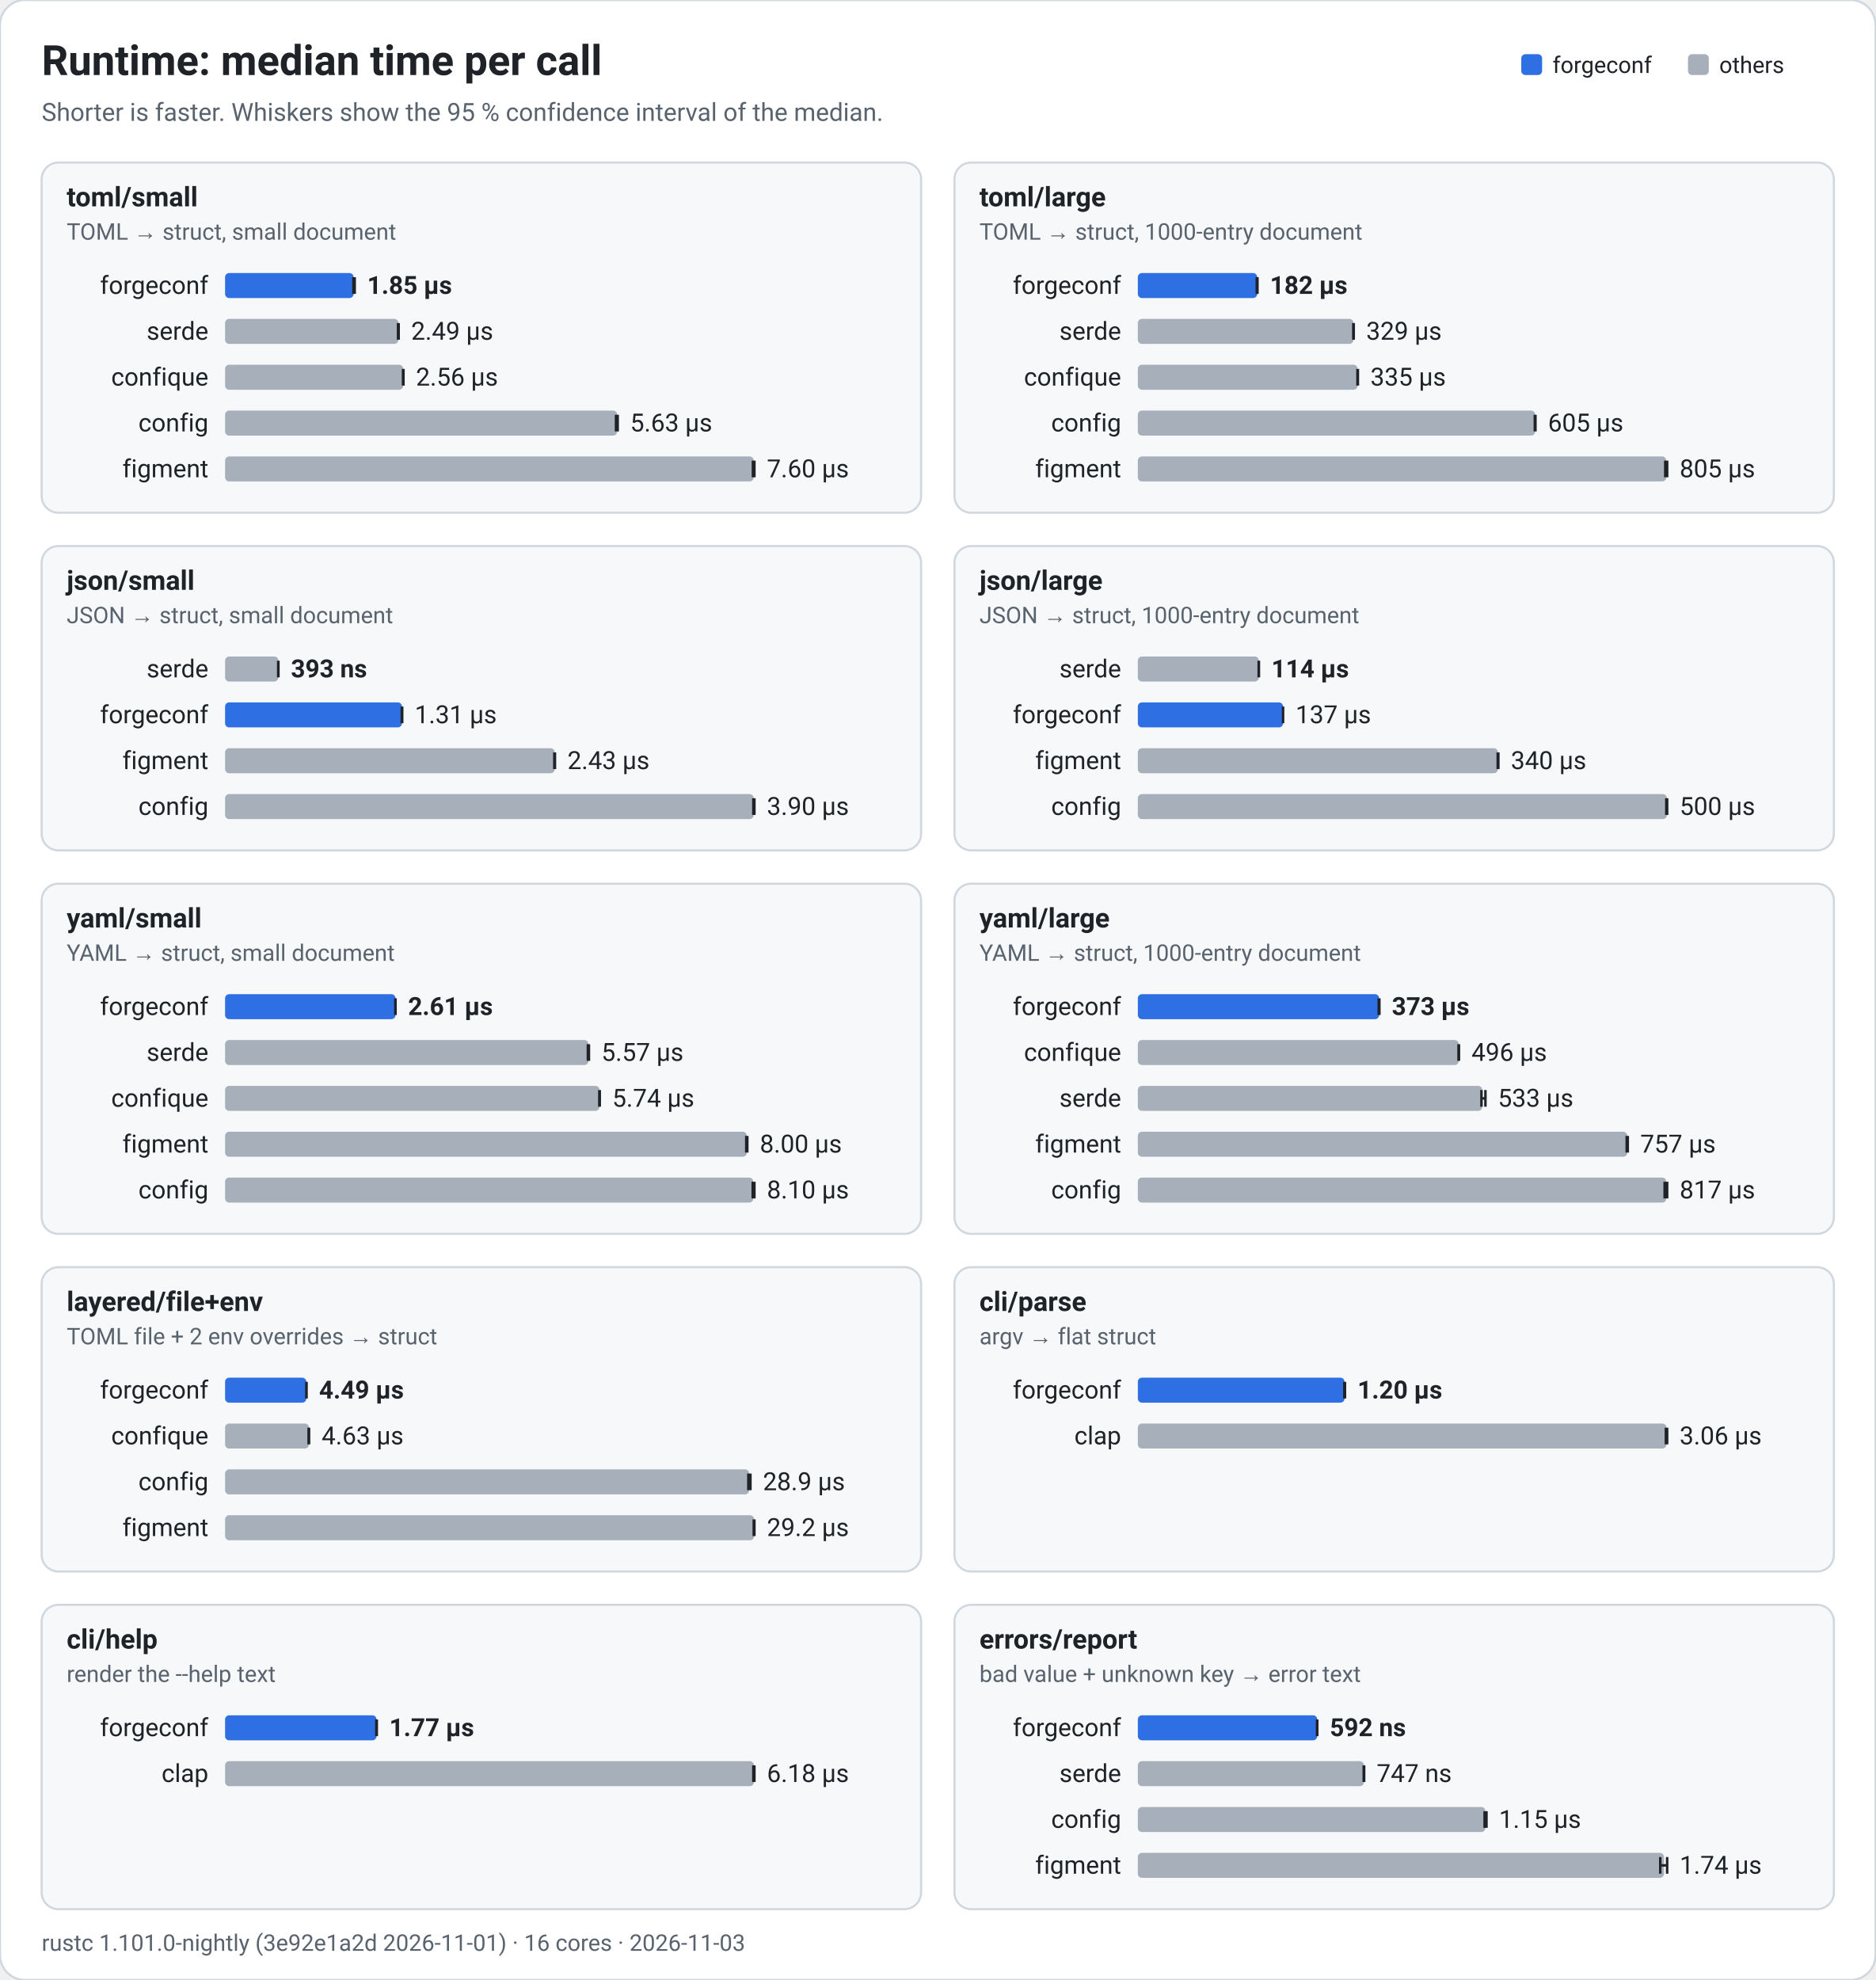
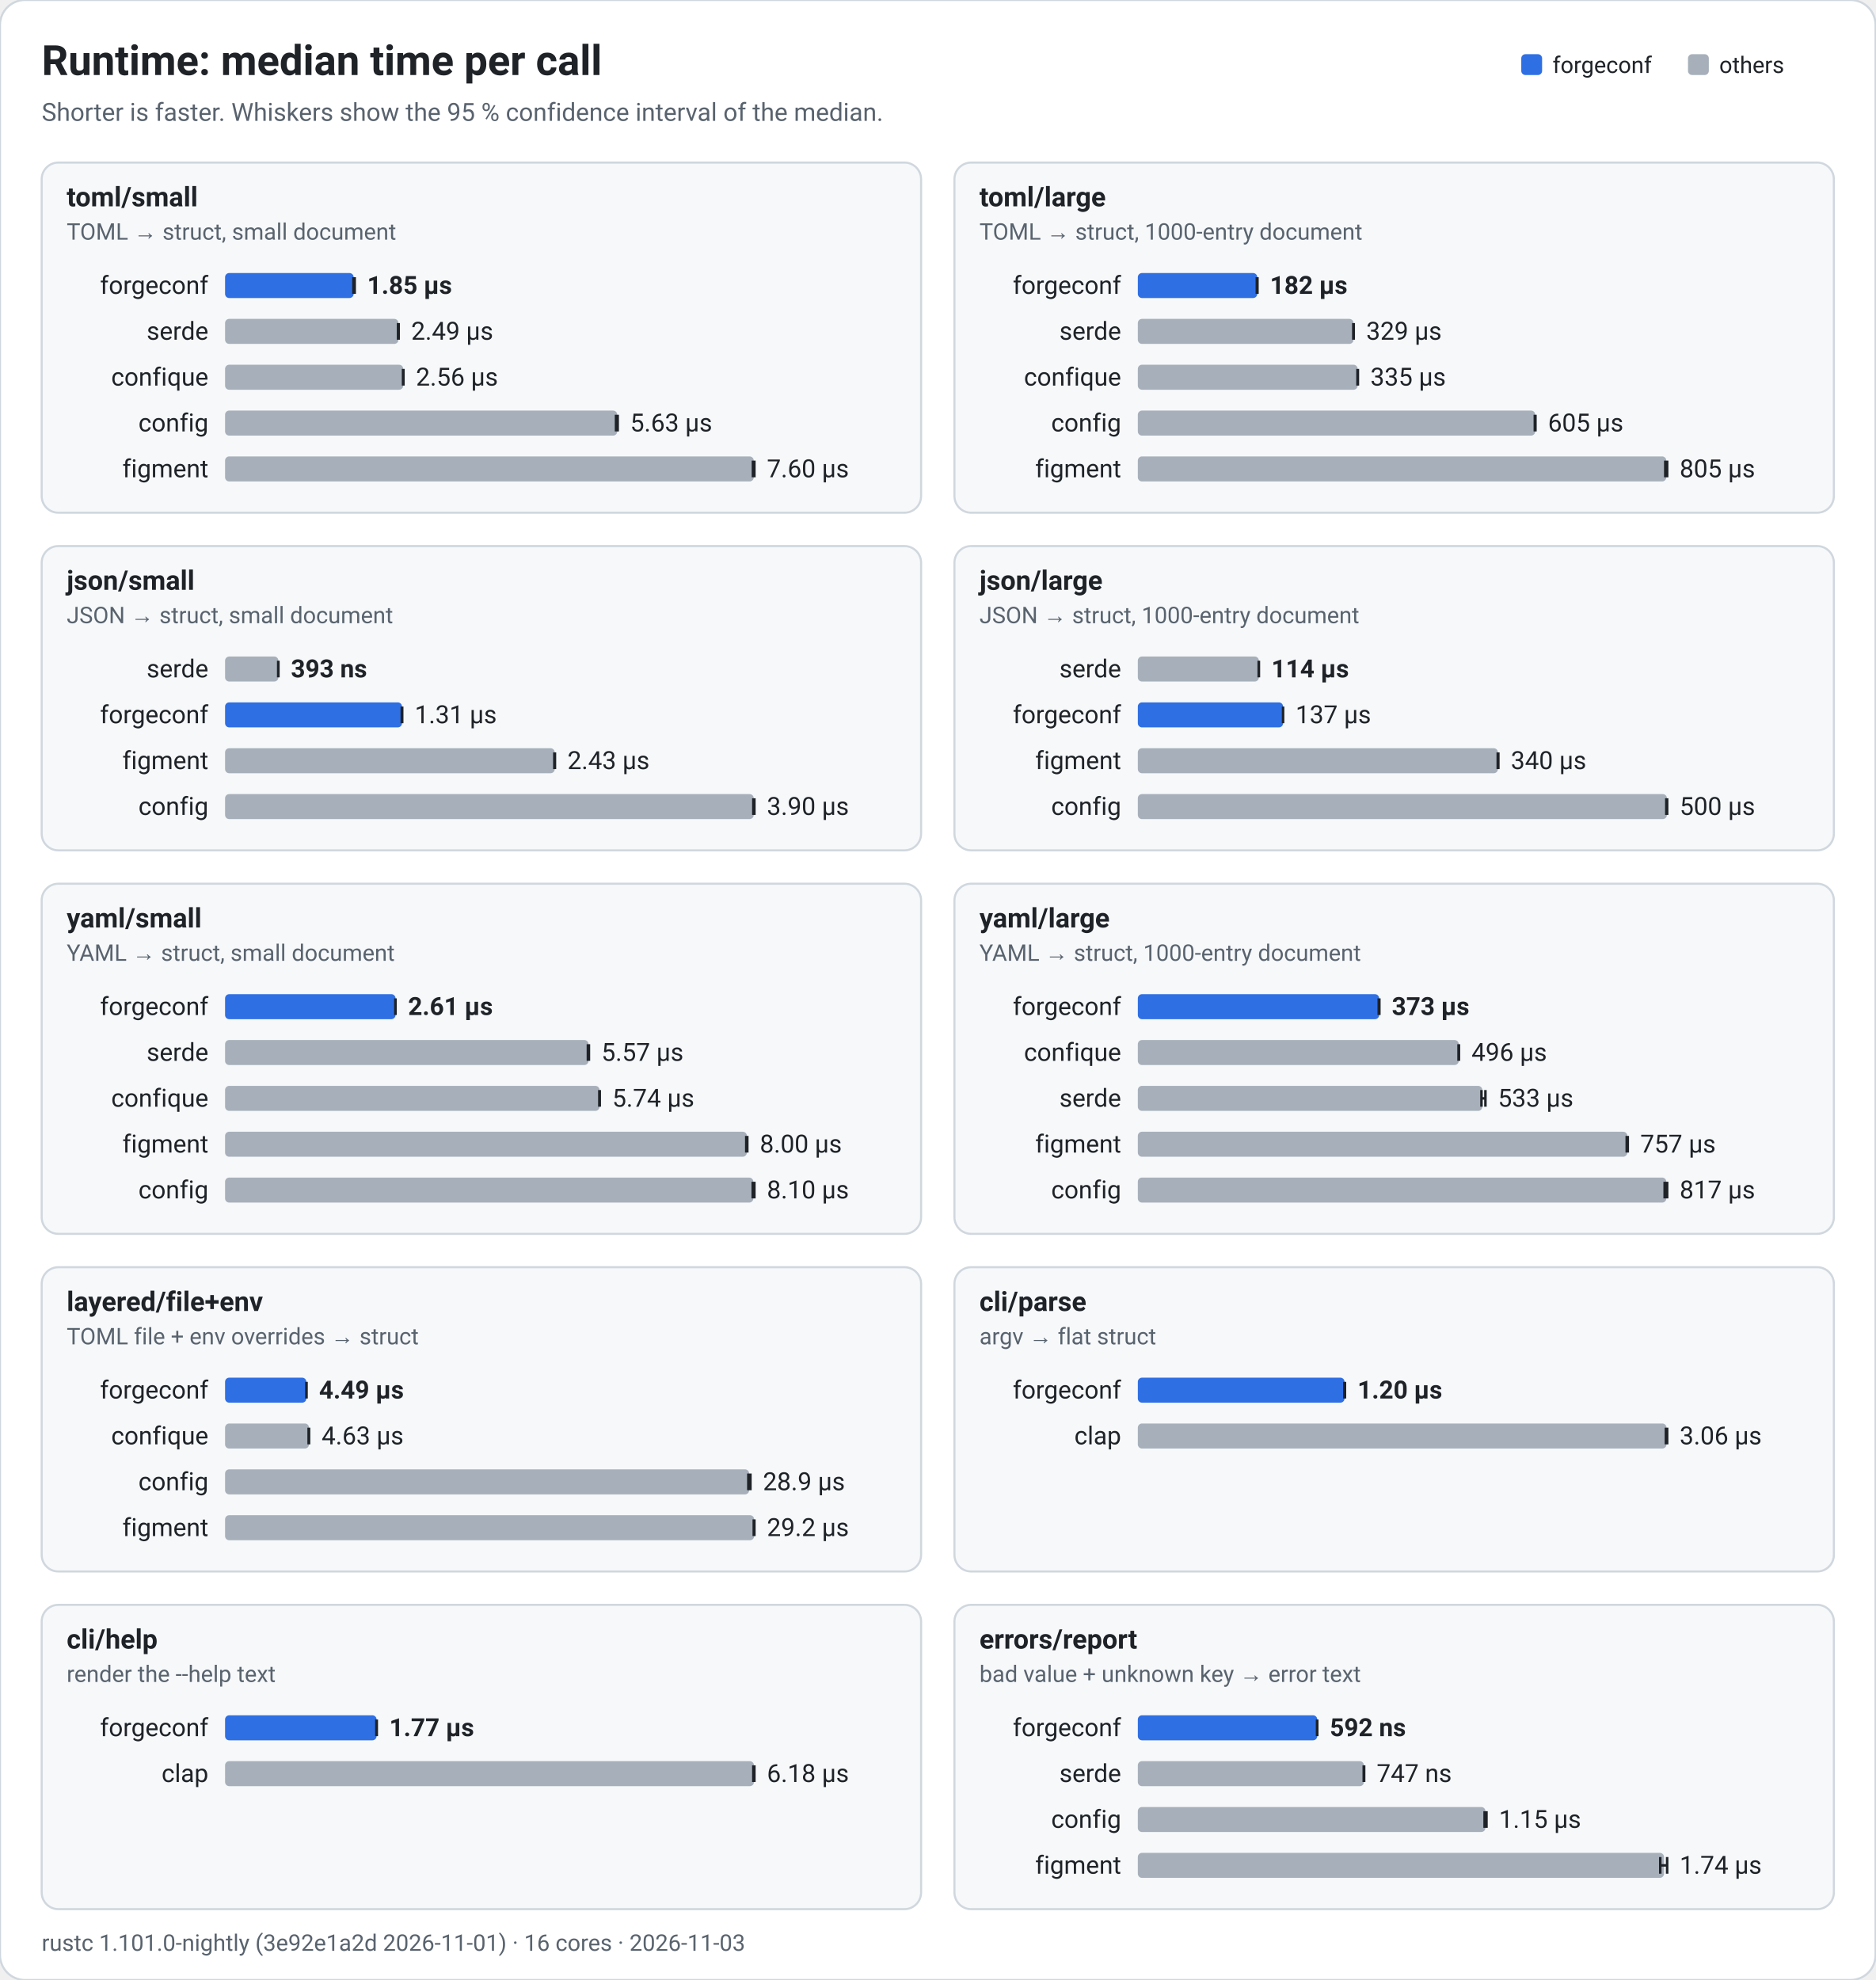
<svg xmlns="http://www.w3.org/2000/svg" viewBox="0 0 900 950" width="900" height="950" role="img" aria-label="Runtime: median time per call" font-family="system-ui, -apple-system, 'Segoe UI', Roboto, 'Helvetica Neue', Arial, sans-serif">
  <rect width="900" height="950" rx="12" fill="#ffffff" stroke="#d0d7de" />
  <text x="20.0" y="36.0" font-size="20" fill="#1f2328" font-weight="700">Runtime: median time per call</text>
  <text x="20.0" y="58.0" font-size="12" fill="#59636e">Shorter is faster. Whiskers show the 95 % confidence interval of the median.</text>
  <rect x="730.0" y="26" width="10" height="10" rx="2" fill="#2f6fe4" />
  <text x="745.0" y="35.0" font-size="11" fill="#1f2328">forgeconf</text>
  <rect x="810.0" y="26" width="10" height="10" rx="2" fill="#a7b0ba" />
  <text x="825.0" y="35.0" font-size="11" fill="#1f2328">others</text>
  <g transform="translate(0 78)">
    <rect x="20.0" y="0.0" width="422.0" height="168.0" rx="8" fill="#f6f8fa" stroke="#d0d7de" />
    <text x="32.0" y="21.0" font-size="13" fill="#1f2328" font-weight="700">toml/small</text>
    <text x="32.0" y="37.0" font-size="11" fill="#59636e">TOML → struct, small document</text>
    <text x="100.0" y="63.0" font-size="12" fill="#1f2328" text-anchor="end">forgeconf</text>
    <rect x="108.0" y="53.0" width="61.7" height="12" rx="2" fill="#2f6fe4" />
    <path d="M169.6 59.0H170.2M169.6 55.0V63.0M170.2 55.0V63.0" stroke="#1f2328" stroke-width="1.2" fill="none" />
    <text x="176.2" y="63.0" font-size="12" fill="#1f2328" font-weight="700">1.85 µs</text>
    <text x="100.0" y="85.0" font-size="12" fill="#1f2328" text-anchor="end">serde</text>
    <rect x="108.0" y="75.0" width="83.2" height="12" rx="2" fill="#a7b0ba" />
    <path d="M191.0 81.0H191.3M191.0 77.0V85.0M191.3 77.0V85.0" stroke="#1f2328" stroke-width="1.2" fill="none" />
    <text x="197.3" y="85.0" font-size="12" fill="#1f2328">2.49 µs</text>
    <text x="100.0" y="107.0" font-size="12" fill="#1f2328" text-anchor="end">confique</text>
    <rect x="108.0" y="97.0" width="85.5" height="12" rx="2" fill="#a7b0ba" />
    <path d="M193.4 103.0H193.6M193.4 99.0V107.0M193.6 99.0V107.0" stroke="#1f2328" stroke-width="1.2" fill="none" />
    <text x="199.6" y="107.0" font-size="12" fill="#1f2328">2.56 µs</text>
    <text x="100.0" y="129.0" font-size="12" fill="#1f2328" text-anchor="end">config</text>
    <rect x="108.0" y="119.0" width="188.2" height="12" rx="2" fill="#a7b0ba" />
    <path d="M295.6 125.0H296.4M295.6 121.0V129.0M296.4 121.0V129.0" stroke="#1f2328" stroke-width="1.2" fill="none" />
    <text x="302.4" y="129.0" font-size="12" fill="#1f2328">5.63 µs</text>
    <text x="100.0" y="151.0" font-size="12" fill="#1f2328" text-anchor="end">figment</text>
    <rect x="108.0" y="141.0" width="253.7" height="12" rx="2" fill="#a7b0ba" />
    <path d="M361.3 147.0H362.0M361.3 143.0V151.0M362.0 143.0V151.0" stroke="#1f2328" stroke-width="1.2" fill="none" />
    <text x="368.0" y="151.0" font-size="12" fill="#1f2328">7.60 µs</text>
    <rect x="458.0" y="0.0" width="422.0" height="168.0" rx="8" fill="#f6f8fa" stroke="#d0d7de" />
    <text x="470.0" y="21.0" font-size="13" fill="#1f2328" font-weight="700">toml/large</text>
    <text x="470.0" y="37.0" font-size="11" fill="#59636e">TOML → struct, 1000-entry document</text>
    <text x="538.0" y="63.0" font-size="12" fill="#1f2328" text-anchor="end">forgeconf</text>
    <rect x="546.0" y="53.0" width="57.3" height="12" rx="2" fill="#2f6fe4" />
    <path d="M603.1 59.0H603.4M603.1 55.0V63.0M603.4 55.0V63.0" stroke="#1f2328" stroke-width="1.2" fill="none" />
    <text x="609.4" y="63.0" font-size="12" fill="#1f2328" font-weight="700">182 µs</text>
    <text x="538.0" y="85.0" font-size="12" fill="#1f2328" text-anchor="end">serde</text>
    <rect x="546.0" y="75.0" width="103.5" height="12" rx="2" fill="#a7b0ba" />
    <path d="M649.4 81.0H649.6M649.4 77.0V85.0M649.6 77.0V85.0" stroke="#1f2328" stroke-width="1.2" fill="none" />
    <text x="655.6" y="85.0" font-size="12" fill="#1f2328">329 µs</text>
    <text x="538.0" y="107.0" font-size="12" fill="#1f2328" text-anchor="end">confique</text>
    <rect x="546.0" y="97.0" width="105.5" height="12" rx="2" fill="#a7b0ba" />
    <path d="M651.4 103.0H651.6M651.4 99.0V107.0M651.6 99.0V107.0" stroke="#1f2328" stroke-width="1.2" fill="none" />
    <text x="657.6" y="107.0" font-size="12" fill="#1f2328">335 µs</text>
    <text x="538.0" y="129.0" font-size="12" fill="#1f2328" text-anchor="end">config</text>
    <rect x="546.0" y="119.0" width="190.7" height="12" rx="2" fill="#a7b0ba" />
    <path d="M736.5 125.0H736.8M736.5 121.0V129.0M736.8 121.0V129.0" stroke="#1f2328" stroke-width="1.2" fill="none" />
    <text x="742.8" y="129.0" font-size="12" fill="#1f2328">605 µs</text>
    <text x="538.0" y="151.0" font-size="12" fill="#1f2328" text-anchor="end">figment</text>
    <rect x="546.0" y="141.0" width="253.6" height="12" rx="2" fill="#a7b0ba" />
    <path d="M799.1 147.0H800.0M799.1 143.0V151.0M800.0 143.0V151.0" stroke="#1f2328" stroke-width="1.2" fill="none" />
    <text x="806.0" y="151.0" font-size="12" fill="#1f2328">805 µs</text>
    <rect x="20.0" y="184.0" width="422.0" height="146.0" rx="8" fill="#f6f8fa" stroke="#d0d7de" />
    <text x="32.0" y="205.0" font-size="13" fill="#1f2328" font-weight="700">json/small</text>
    <text x="32.0" y="221.0" font-size="11" fill="#59636e">JSON → struct, small document</text>
    <text x="100.0" y="247.0" font-size="12" fill="#1f2328" text-anchor="end">serde</text>
    <rect x="108.0" y="237.0" width="25.6" height="12" rx="2" fill="#a7b0ba" />
    <path d="M133.5 243.0H133.6M133.5 239.0V247.0M133.6 239.0V247.0" stroke="#1f2328" stroke-width="1.2" fill="none" />
    <text x="139.6" y="247.0" font-size="12" fill="#1f2328" font-weight="700">393 ns</text>
    <text x="100.0" y="269.0" font-size="12" fill="#1f2328" text-anchor="end">forgeconf</text>
    <rect x="108.0" y="259.0" width="84.9" height="12" rx="2" fill="#2f6fe4" />
    <path d="M192.8 265.0H193.0M192.8 261.0V269.0M193.0 261.0V269.0" stroke="#1f2328" stroke-width="1.2" fill="none" />
    <text x="199.0" y="269.0" font-size="12" fill="#1f2328">1.31 µs</text>
    <text x="100.0" y="291.0" font-size="12" fill="#1f2328" text-anchor="end">figment</text>
    <rect x="108.0" y="281.0" width="158.2" height="12" rx="2" fill="#a7b0ba" />
    <path d="M266.0 287.0H266.3M266.0 283.0V291.0M266.3 283.0V291.0" stroke="#1f2328" stroke-width="1.2" fill="none" />
    <text x="272.3" y="291.0" font-size="12" fill="#1f2328">2.43 µs</text>
    <text x="100.0" y="313.0" font-size="12" fill="#1f2328" text-anchor="end">config</text>
    <rect x="108.0" y="303.0" width="253.7" height="12" rx="2" fill="#a7b0ba" />
    <path d="M361.5 309.0H362.0M361.5 305.0V313.0M362.0 305.0V313.0" stroke="#1f2328" stroke-width="1.2" fill="none" />
    <text x="368.0" y="313.0" font-size="12" fill="#1f2328">3.90 µs</text>
    <rect x="458.0" y="184.0" width="422.0" height="146.0" rx="8" fill="#f6f8fa" stroke="#d0d7de" />
    <text x="470.0" y="205.0" font-size="13" fill="#1f2328" font-weight="700">json/large</text>
    <text x="470.0" y="221.0" font-size="11" fill="#59636e">JSON → struct, 1000-entry document</text>
    <text x="538.0" y="247.0" font-size="12" fill="#1f2328" text-anchor="end">serde</text>
    <rect x="546.0" y="237.0" width="58.1" height="12" rx="2" fill="#a7b0ba" />
    <path d="M604.0 243.0H604.1M604.0 239.0V247.0M604.1 239.0V247.0" stroke="#1f2328" stroke-width="1.2" fill="none" />
    <text x="610.1" y="247.0" font-size="12" fill="#1f2328" font-weight="700">114 µs</text>
    <text x="538.0" y="269.0" font-size="12" fill="#1f2328" text-anchor="end">forgeconf</text>
    <rect x="546.0" y="259.0" width="69.7" height="12" rx="2" fill="#2f6fe4" />
    <path d="M615.7 265.0H615.7M615.7 261.0V269.0M615.7 261.0V269.0" stroke="#1f2328" stroke-width="1.2" fill="none" />
    <text x="621.7" y="269.0" font-size="12" fill="#1f2328">137 µs</text>
    <text x="538.0" y="291.0" font-size="12" fill="#1f2328" text-anchor="end">figment</text>
    <rect x="546.0" y="281.0" width="172.8" height="12" rx="2" fill="#a7b0ba" />
    <path d="M718.7 287.0H719.0M718.7 283.0V291.0M719.0 283.0V291.0" stroke="#1f2328" stroke-width="1.2" fill="none" />
    <text x="725.0" y="291.0" font-size="12" fill="#1f2328">340 µs</text>
    <text x="538.0" y="313.0" font-size="12" fill="#1f2328" text-anchor="end">config</text>
    <rect x="546.0" y="303.0" width="253.9" height="12" rx="2" fill="#a7b0ba" />
    <path d="M799.6 309.0H800.0M799.6 305.0V313.0M800.0 305.0V313.0" stroke="#1f2328" stroke-width="1.2" fill="none" />
    <text x="806.0" y="313.0" font-size="12" fill="#1f2328">500 µs</text>
    <rect x="20.0" y="346.0" width="422.0" height="168.0" rx="8" fill="#f6f8fa" stroke="#d0d7de" />
    <text x="32.0" y="367.0" font-size="13" fill="#1f2328" font-weight="700">yaml/small</text>
    <text x="32.0" y="383.0" font-size="11" fill="#59636e">YAML → struct, small document</text>
    <text x="100.0" y="409.0" font-size="12" fill="#1f2328" text-anchor="end">forgeconf</text>
    <rect x="108.0" y="399.0" width="81.8" height="12" rx="2" fill="#2f6fe4" />
    <path d="M189.7 405.0H189.8M189.7 401.0V409.0M189.8 401.0V409.0" stroke="#1f2328" stroke-width="1.2" fill="none" />
    <text x="195.8" y="409.0" font-size="12" fill="#1f2328" font-weight="700">2.61 µs</text>
    <text x="100.0" y="431.0" font-size="12" fill="#1f2328" text-anchor="end">serde</text>
    <rect x="108.0" y="421.0" width="174.4" height="12" rx="2" fill="#a7b0ba" />
    <path d="M282.1 427.0H282.6M282.1 423.0V431.0M282.6 423.0V431.0" stroke="#1f2328" stroke-width="1.2" fill="none" />
    <text x="288.6" y="431.0" font-size="12" fill="#1f2328">5.57 µs</text>
    <text x="100.0" y="453.0" font-size="12" fill="#1f2328" text-anchor="end">confique</text>
    <rect x="108.0" y="443.0" width="179.7" height="12" rx="2" fill="#a7b0ba" />
    <path d="M287.6 449.0H287.8M287.6 445.0V453.0M287.8 445.0V453.0" stroke="#1f2328" stroke-width="1.2" fill="none" />
    <text x="293.8" y="453.0" font-size="12" fill="#1f2328">5.74 µs</text>
    <text x="100.0" y="475.0" font-size="12" fill="#1f2328" text-anchor="end">figment</text>
    <rect x="108.0" y="465.0" width="250.4" height="12" rx="2" fill="#a7b0ba" />
    <path d="M358.1 471.0H358.6M358.1 467.0V475.0M358.6 467.0V475.0" stroke="#1f2328" stroke-width="1.2" fill="none" />
    <text x="364.6" y="475.0" font-size="12" fill="#1f2328">8.00 µs</text>
    <text x="100.0" y="497.0" font-size="12" fill="#1f2328" text-anchor="end">config</text>
    <rect x="108.0" y="487.0" width="253.5" height="12" rx="2" fill="#a7b0ba" />
    <path d="M361.2 493.0H362.0M361.2 489.0V497.0M362.0 489.0V497.0" stroke="#1f2328" stroke-width="1.2" fill="none" />
    <text x="368.0" y="497.0" font-size="12" fill="#1f2328">8.10 µs</text>
    <rect x="458.0" y="346.0" width="422.0" height="168.0" rx="8" fill="#f6f8fa" stroke="#d0d7de" />
    <text x="470.0" y="367.0" font-size="13" fill="#1f2328" font-weight="700">yaml/large</text>
    <text x="470.0" y="383.0" font-size="11" fill="#59636e">YAML → struct, 1000-entry document</text>
    <text x="538.0" y="409.0" font-size="12" fill="#1f2328" text-anchor="end">forgeconf</text>
    <rect x="546.0" y="399.0" width="115.8" height="12" rx="2" fill="#2f6fe4" />
    <path d="M661.6 405.0H661.9M661.6 401.0V409.0M661.9 401.0V409.0" stroke="#1f2328" stroke-width="1.2" fill="none" />
    <text x="667.9" y="409.0" font-size="12" fill="#1f2328" font-weight="700">373 µs</text>
    <text x="538.0" y="431.0" font-size="12" fill="#1f2328" text-anchor="end">confique</text>
    <rect x="546.0" y="421.0" width="154.0" height="12" rx="2" fill="#a7b0ba" />
    <path d="M699.9 427.0H700.1M699.9 423.0V431.0M700.1 423.0V431.0" stroke="#1f2328" stroke-width="1.2" fill="none" />
    <text x="706.1" y="431.0" font-size="12" fill="#1f2328">496 µs</text>
    <text x="538.0" y="453.0" font-size="12" fill="#1f2328" text-anchor="end">serde</text>
    <rect x="546.0" y="443.0" width="165.3" height="12" rx="2" fill="#a7b0ba" />
    <path d="M710.9 449.0H712.8M710.9 445.0V453.0M712.8 445.0V453.0" stroke="#1f2328" stroke-width="1.2" fill="none" />
    <text x="718.8" y="453.0" font-size="12" fill="#1f2328">533 µs</text>
    <text x="538.0" y="475.0" font-size="12" fill="#1f2328" text-anchor="end">figment</text>
    <rect x="546.0" y="465.0" width="234.9" height="12" rx="2" fill="#a7b0ba" />
    <path d="M780.6 471.0H781.1M780.6 467.0V475.0M781.1 467.0V475.0" stroke="#1f2328" stroke-width="1.2" fill="none" />
    <text x="787.1" y="475.0" font-size="12" fill="#1f2328">757 µs</text>
    <text x="538.0" y="497.0" font-size="12" fill="#1f2328" text-anchor="end">config</text>
    <rect x="546.0" y="487.0" width="253.6" height="12" rx="2" fill="#a7b0ba" />
    <path d="M798.8 493.0H800.0M798.8 489.0V497.0M800.0 489.0V497.0" stroke="#1f2328" stroke-width="1.2" fill="none" />
    <text x="806.0" y="497.0" font-size="12" fill="#1f2328">817 µs</text>
    <rect x="20.0" y="530.0" width="422.0" height="146.0" rx="8" fill="#f6f8fa" stroke="#d0d7de" />
    <text x="32.0" y="551.0" font-size="13" fill="#1f2328" font-weight="700">layered/file+env</text>
-     <text x="32.0" y="567.0" font-size="11" fill="#59636e">TOML file + 2 env overrides → struct</text>
+     <text x="32.0" y="567.0" font-size="11" fill="#59636e">TOML file + env overrides → struct</text>
    <text x="100.0" y="593.0" font-size="12" fill="#1f2328" text-anchor="end">forgeconf</text>
    <rect x="108.0" y="583.0" width="39.0" height="12" rx="2" fill="#2f6fe4" />
    <path d="M147.0 589.0H147.1M147.0 585.0V593.0M147.1 585.0V593.0" stroke="#1f2328" stroke-width="1.2" fill="none" />
    <text x="153.1" y="593.0" font-size="12" fill="#1f2328" font-weight="700">4.49 µs</text>
    <text x="100.0" y="615.0" font-size="12" fill="#1f2328" text-anchor="end">confique</text>
    <rect x="108.0" y="605.0" width="40.3" height="12" rx="2" fill="#a7b0ba" />
    <path d="M148.1 611.0H148.3M148.1 607.0V615.0M148.3 607.0V615.0" stroke="#1f2328" stroke-width="1.2" fill="none" />
    <text x="154.3" y="615.0" font-size="12" fill="#1f2328">4.63 µs</text>
    <text x="100.0" y="637.0" font-size="12" fill="#1f2328" text-anchor="end">config</text>
    <rect x="108.0" y="627.0" width="251.5" height="12" rx="2" fill="#a7b0ba" />
    <path d="M359.1 633.0H360.1M359.1 629.0V637.0M360.1 629.0V637.0" stroke="#1f2328" stroke-width="1.2" fill="none" />
    <text x="366.1" y="637.0" font-size="12" fill="#1f2328">28.9 µs</text>
    <text x="100.0" y="659.0" font-size="12" fill="#1f2328" text-anchor="end">figment</text>
    <rect x="108.0" y="649.0" width="253.9" height="12" rx="2" fill="#a7b0ba" />
    <path d="M361.7 655.0H362.0M361.7 651.0V659.0M362.0 651.0V659.0" stroke="#1f2328" stroke-width="1.2" fill="none" />
    <text x="368.0" y="659.0" font-size="12" fill="#1f2328">29.2 µs</text>
    <rect x="458.0" y="530.0" width="422.0" height="146.0" rx="8" fill="#f6f8fa" stroke="#d0d7de" />
    <text x="470.0" y="551.0" font-size="13" fill="#1f2328" font-weight="700">cli/parse</text>
    <text x="470.0" y="567.0" font-size="11" fill="#59636e">argv → flat struct</text>
    <text x="538.0" y="593.0" font-size="12" fill="#1f2328" text-anchor="end">forgeconf</text>
    <rect x="546.0" y="583.0" width="99.2" height="12" rx="2" fill="#2f6fe4" />
    <path d="M645.1 589.0H645.4M645.1 585.0V593.0M645.4 585.0V593.0" stroke="#1f2328" stroke-width="1.2" fill="none" />
    <text x="651.4" y="593.0" font-size="12" fill="#1f2328" font-weight="700">1.20 µs</text>
    <text x="538.0" y="615.0" font-size="12" fill="#1f2328" text-anchor="end">clap</text>
    <rect x="546.0" y="605.0" width="253.7" height="12" rx="2" fill="#a7b0ba" />
    <path d="M799.4 611.0H800.0M799.4 607.0V615.0M800.0 607.0V615.0" stroke="#1f2328" stroke-width="1.2" fill="none" />
    <text x="806.0" y="615.0" font-size="12" fill="#1f2328">3.06 µs</text>
    <rect x="20.0" y="692.0" width="422.0" height="146.0" rx="8" fill="#f6f8fa" stroke="#d0d7de" />
    <text x="32.0" y="713.0" font-size="13" fill="#1f2328" font-weight="700">cli/help</text>
    <text x="32.0" y="729.0" font-size="11" fill="#59636e">render the --help text</text>
    <text x="100.0" y="755.0" font-size="12" fill="#1f2328" text-anchor="end">forgeconf</text>
    <rect x="108.0" y="745.0" width="72.7" height="12" rx="2" fill="#2f6fe4" />
    <path d="M180.6 751.0H180.8M180.6 747.0V755.0M180.8 747.0V755.0" stroke="#1f2328" stroke-width="1.2" fill="none" />
    <text x="186.8" y="755.0" font-size="12" fill="#1f2328" font-weight="700">1.77 µs</text>
    <text x="100.0" y="777.0" font-size="12" fill="#1f2328" text-anchor="end">clap</text>
    <rect x="108.0" y="767.0" width="253.8" height="12" rx="2" fill="#a7b0ba" />
    <path d="M361.5 773.0H362.0M361.5 769.0V777.0M362.0 769.0V777.0" stroke="#1f2328" stroke-width="1.2" fill="none" />
    <text x="368.0" y="777.0" font-size="12" fill="#1f2328">6.18 µs</text>
    <rect x="458.0" y="692.0" width="422.0" height="146.0" rx="8" fill="#f6f8fa" stroke="#d0d7de" />
    <text x="470.0" y="713.0" font-size="13" fill="#1f2328" font-weight="700">errors/report</text>
    <text x="470.0" y="729.0" font-size="11" fill="#59636e">bad value + unknown key → error text</text>
    <text x="538.0" y="755.0" font-size="12" fill="#1f2328" text-anchor="end">forgeconf</text>
    <rect x="546.0" y="745.0" width="86.1" height="12" rx="2" fill="#2f6fe4" />
    <path d="M632.0 751.0H632.1M632.0 747.0V755.0M632.1 747.0V755.0" stroke="#1f2328" stroke-width="1.2" fill="none" />
    <text x="638.1" y="755.0" font-size="12" fill="#1f2328" font-weight="700">592 ns</text>
    <text x="538.0" y="777.0" font-size="12" fill="#1f2328" text-anchor="end">serde</text>
    <rect x="546.0" y="767.0" width="108.5" height="12" rx="2" fill="#a7b0ba" />
    <path d="M654.4 773.0H654.6M654.4 769.0V777.0M654.6 769.0V777.0" stroke="#1f2328" stroke-width="1.2" fill="none" />
    <text x="660.6" y="777.0" font-size="12" fill="#1f2328">747 ns</text>
    <text x="538.0" y="799.0" font-size="12" fill="#1f2328" text-anchor="end">config</text>
    <rect x="546.0" y="789.0" width="166.8" height="12" rx="2" fill="#a7b0ba" />
    <path d="M712.4 795.0H713.3M712.4 791.0V799.0M713.3 791.0V799.0" stroke="#1f2328" stroke-width="1.2" fill="none" />
    <text x="719.3" y="799.0" font-size="12" fill="#1f2328">1.15 µs</text>
    <text x="538.0" y="821.0" font-size="12" fill="#1f2328" text-anchor="end">figment</text>
    <rect x="546.0" y="811.0" width="252.5" height="12" rx="2" fill="#a7b0ba" />
    <path d="M796.7 817.0H800.0M796.7 813.0V821.0M800.0 813.0V821.0" stroke="#1f2328" stroke-width="1.2" fill="none" />
    <text x="806.0" y="821.0" font-size="12" fill="#1f2328">1.74 µs</text>
  </g>
  <text x="20.0" y="936.0" font-size="11" fill="#59636e">rustc 1.101.0-nightly (3e92e1a2d 2026-11-01) · 16 cores · 2026-11-03</text>
</svg>
